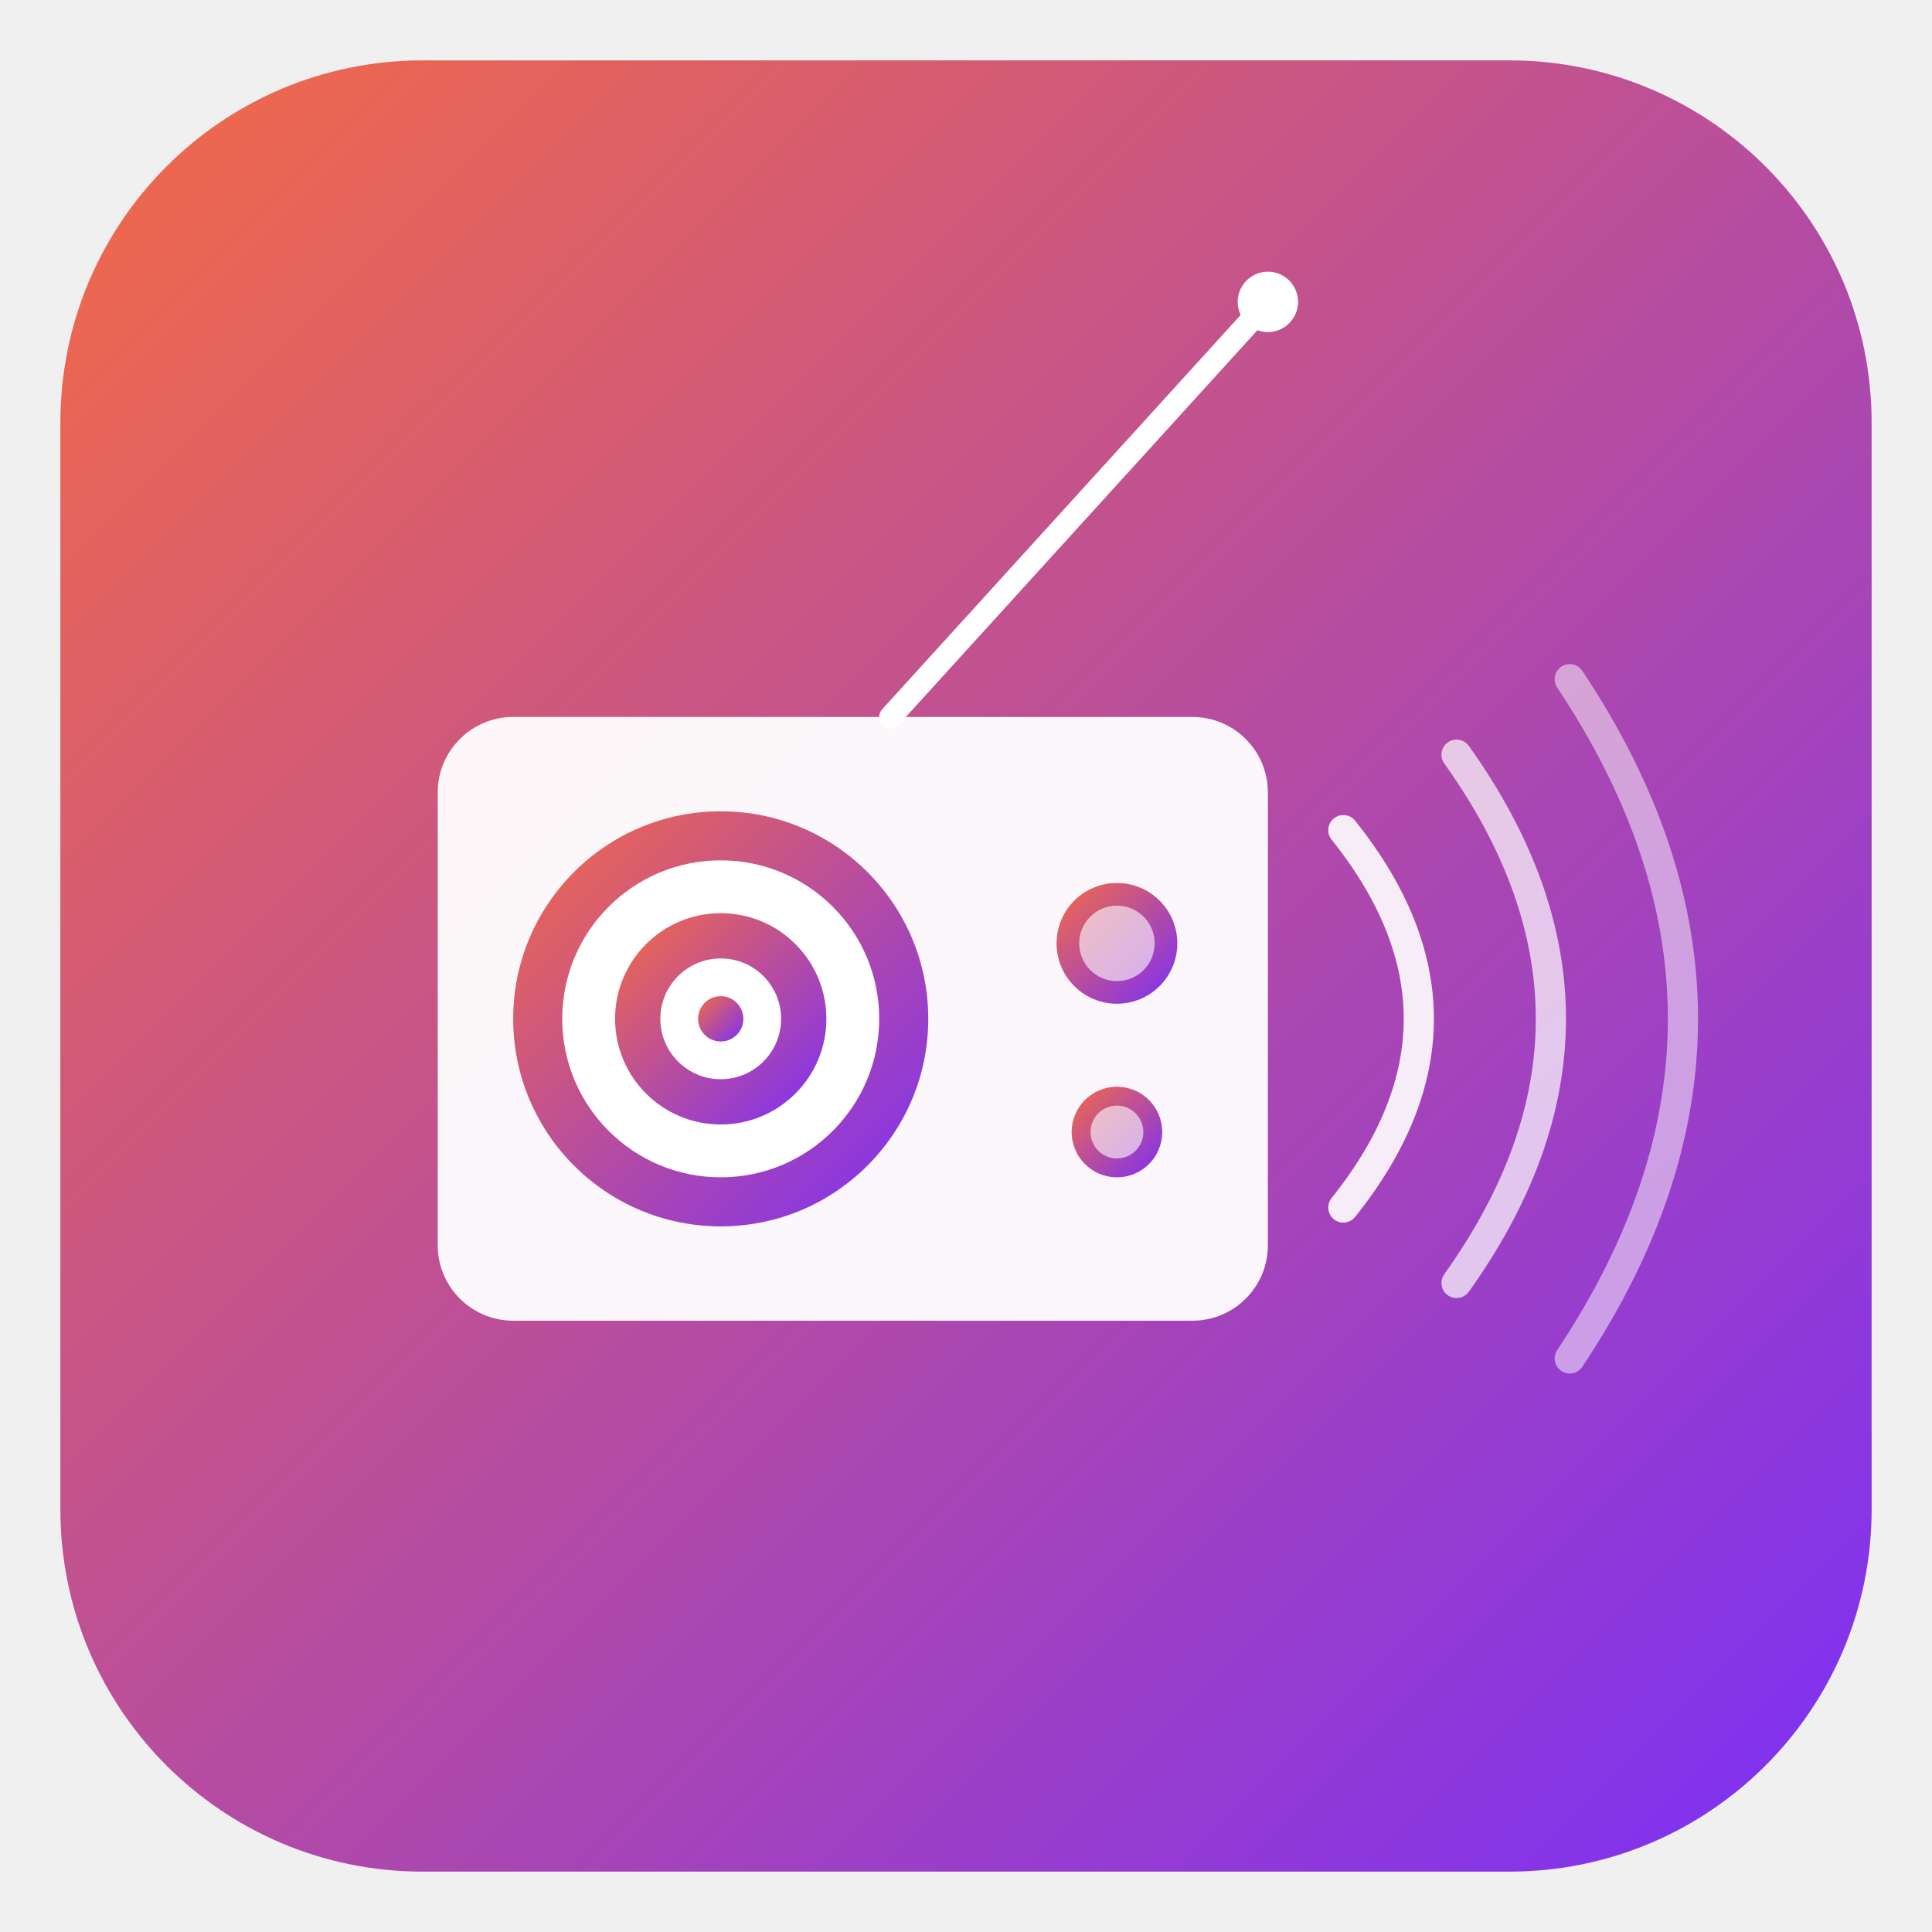
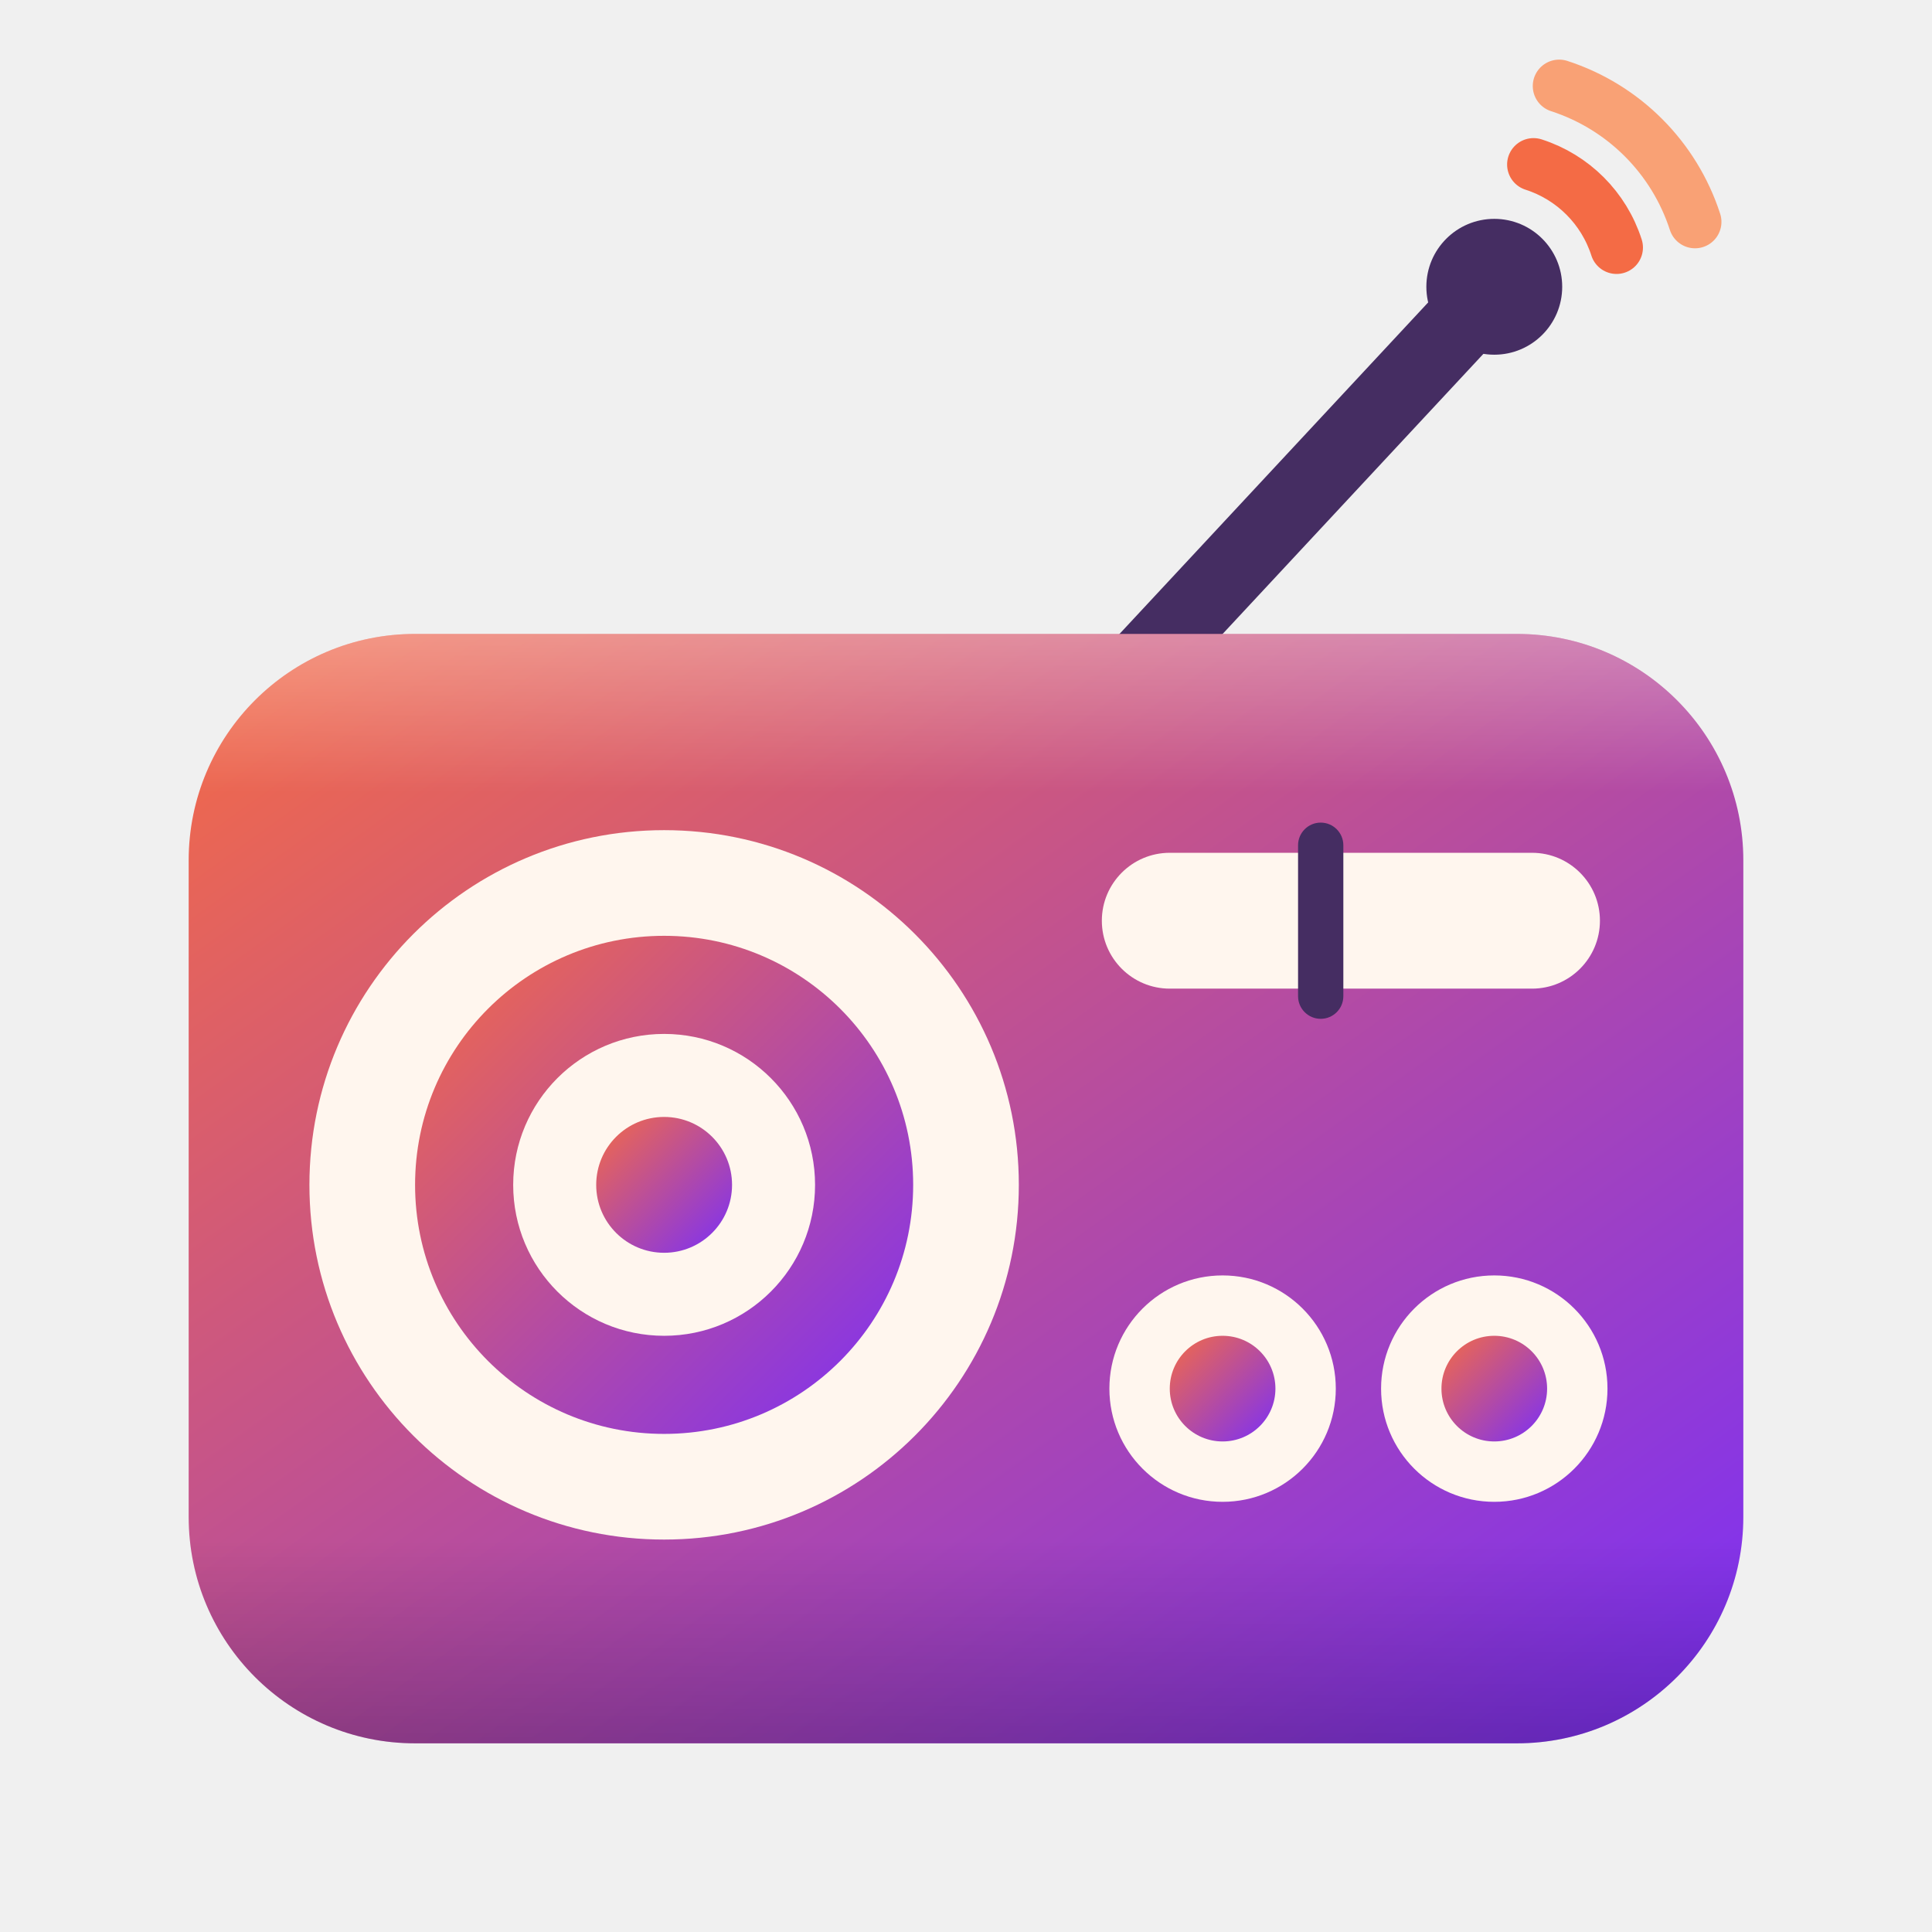
- <svg xmlns="http://www.w3.org/2000/svg" viewBox="0 0 512 512" width="512" height="512">
+ <svg xmlns="http://www.w3.org/2000/svg" viewBox="0 0 128 128" width="128" height="128">
  <defs>
    <linearGradient id="bg" x1="0" y1="0" x2="1" y2="1">
      <stop offset="0%" stop-color="#f46b45" />
      <stop offset="100%" stop-color="#7b2ff7" />
    </linearGradient>
+     <linearGradient id="bodyLight" x1="0" y1="0" x2="0" y2="1">
+       <stop offset="0%" stop-color="#ffffff" stop-opacity="0.30" />
+       <stop offset="14%" stop-color="#ffffff" stop-opacity="0" />
+       <stop offset="82%" stop-color="#000000" stop-opacity="0" />
+       <stop offset="100%" stop-color="#000000" stop-opacity="0.22" />
+     </linearGradient>
  </defs>
-   <rect x="16" y="16" width="480" height="480" rx="96" ry="96" fill="url(#bg)" />
-   <g transform="translate(256, 280)" fill="white">
-     <rect x="-140" y="-90" width="220" height="160" rx="20" ry="20" opacity="0.95" />
-     <circle cx="-65" cy="-10" r="55" fill="url(#bg)" />
-     <circle cx="-65" cy="-10" r="42" fill="white" />
-     <circle cx="-65" cy="-10" r="28" fill="url(#bg)" />
-     <circle cx="-65" cy="-10" r="16" fill="white" />
-     <circle cx="-65" cy="-10" r="6" fill="url(#bg)" />
-     <circle cx="40" cy="-30" r="16" fill="url(#bg)" />
-     <circle cx="40" cy="-30" r="10" fill="white" opacity="0.6" />
-     <circle cx="40" cy="20" r="12" fill="url(#bg)" />
-     <circle cx="40" cy="20" r="7" fill="white" opacity="0.6" />
-     <line x1="-20" y1="-90" x2="80" y2="-200" stroke="white" stroke-width="6" stroke-linecap="round" />
-     <circle cx="80" cy="-200" r="8" fill="white" />
-     <path d="M 100,-60 Q 140,-10 100,40" fill="none" stroke="white" stroke-width="8" stroke-linecap="round" opacity="0.9" />
-     <path d="M 130,-80 Q 180,-10 130,60" fill="none" stroke="white" stroke-width="8" stroke-linecap="round" opacity="0.7" />
-     <path d="M 160,-100 Q 220,-10 160,80" fill="none" stroke="white" stroke-width="8" stroke-linecap="round" opacity="0.5" />
+   <line x1="72" y1="48" x2="99" y2="19" stroke="#452d62" stroke-width="5" stroke-linecap="round" />
+   <circle cx="99" cy="19" r="4.5" fill="#452d62" />
+   <g fill="none" stroke-linecap="round" stroke-width="3.5">
+     <path d="M 101.6 10.9 A 8.5 8.5 0 0 1 107.1 16.4" stroke="#f46b45" />
+     <path d="M 103.3 5.7 A 14 14 0 0 1 112.3 14.7" stroke="#f9a175" />
  </g>
+   <rect x="12.5" y="42" width="103" height="73.5" rx="15" fill="url(#bg)" />
+   <rect x="12.5" y="42" width="103" height="73.5" rx="15" fill="url(#bodyLight)" />
+   <circle cx="44" cy="78.5" r="23.5" fill="#fff6ee" />
+   <circle cx="44" cy="78.5" r="16.5" fill="url(#bg)" />
+   <circle cx="44" cy="78.5" r="10" fill="#fff6ee" />
+   <circle cx="44" cy="78.5" r="4.5" fill="url(#bg)" />
+   <rect x="73" y="56.5" width="33" height="9" rx="4.5" fill="#fff6ee" />
+   <rect x="86" y="54.5" width="3" height="13" rx="1.5" fill="#452d62" />
+   <circle cx="81" cy="92" r="7.5" fill="#fff6ee" />
+   <circle cx="81" cy="92" r="3.5" fill="url(#bg)" />
+   <circle cx="99" cy="92" r="7.5" fill="#fff6ee" />
+   <circle cx="99" cy="92" r="3.5" fill="url(#bg)" />
</svg>
